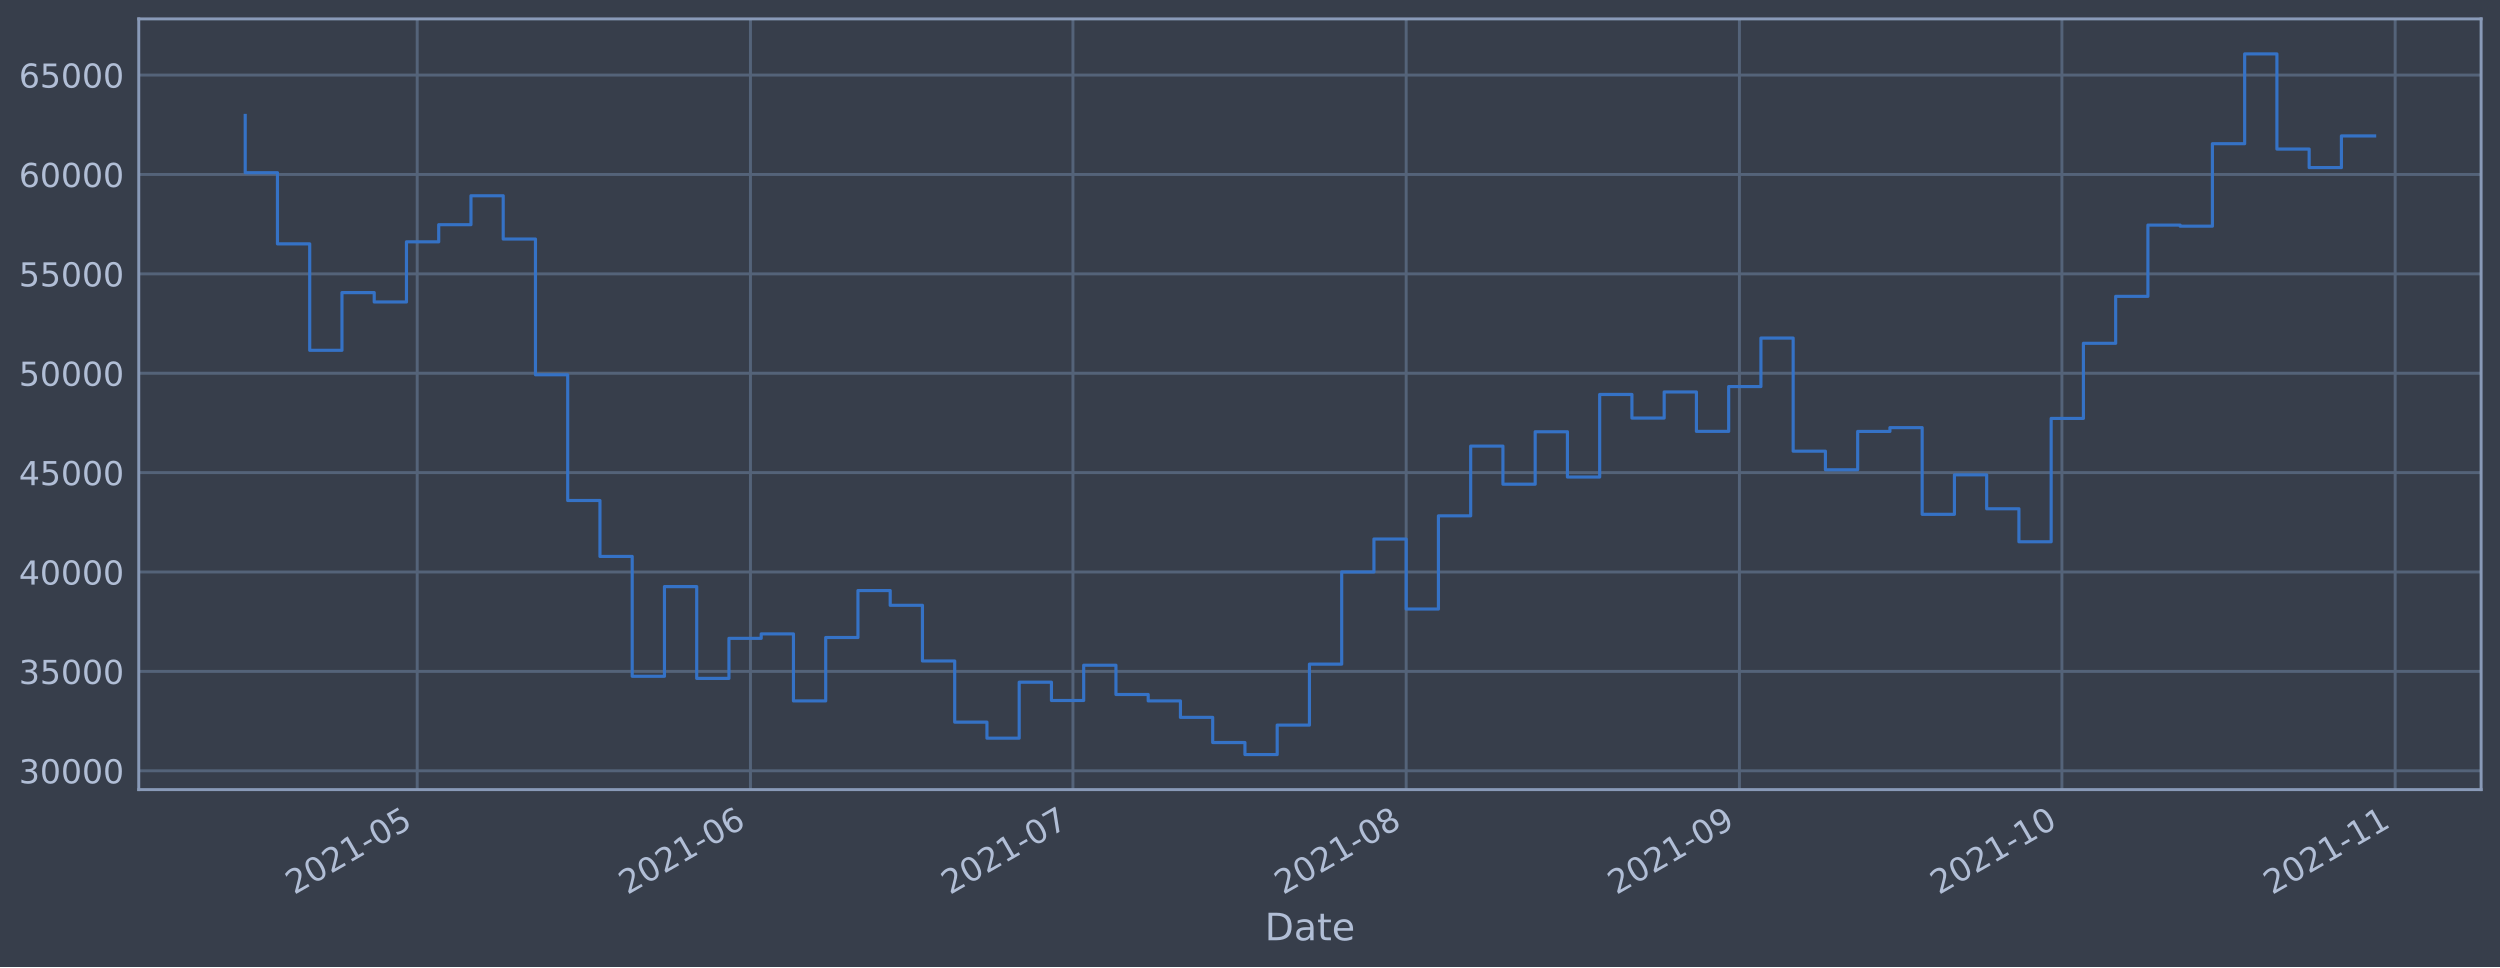
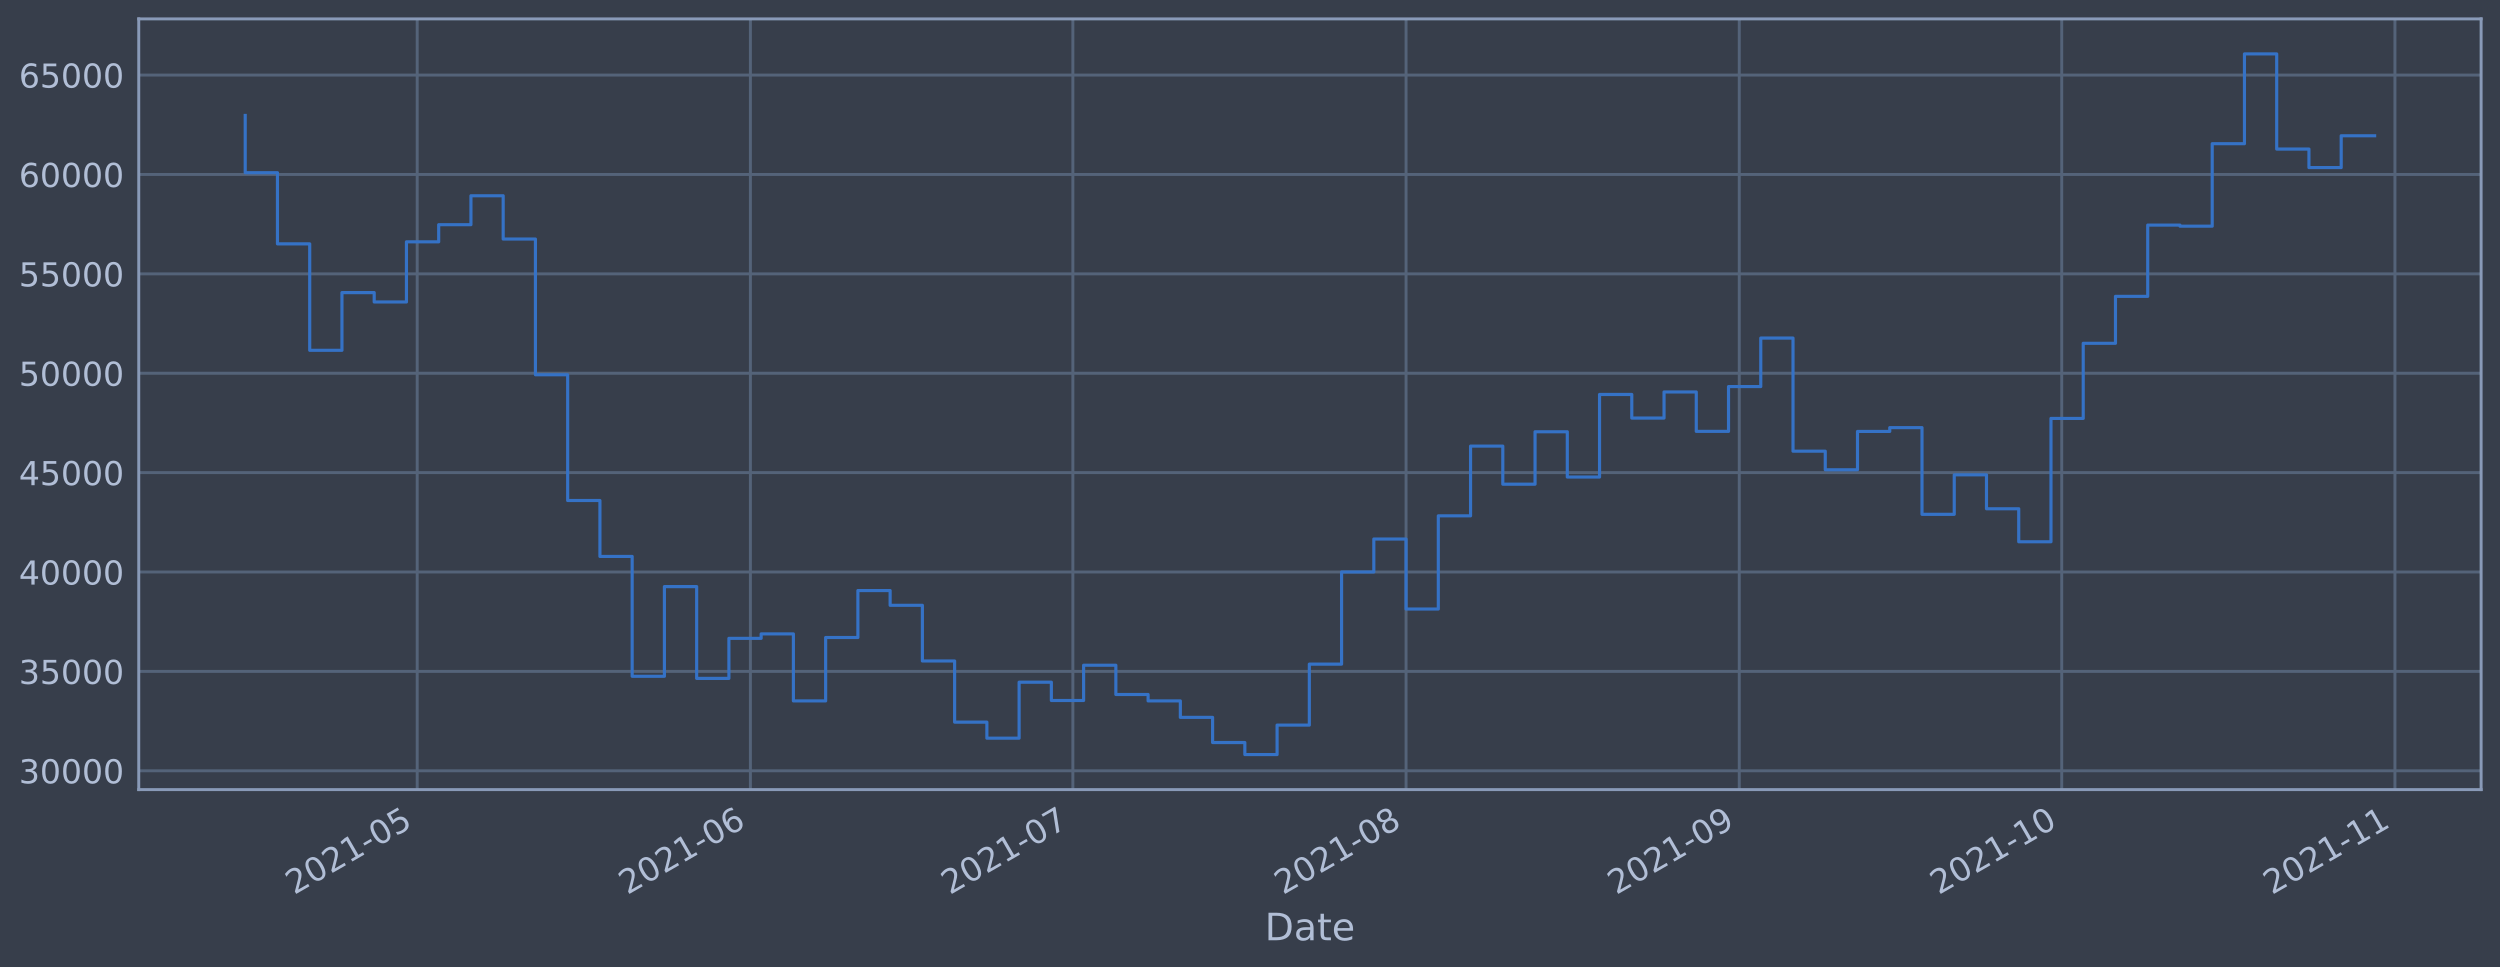
<svg xmlns="http://www.w3.org/2000/svg" xmlns:xlink="http://www.w3.org/1999/xlink" height="368.58pt" version="1.1" viewBox="0 0 952.884 368.58" width="952.884pt">
  <defs>
    <style type="text/css">*{stroke-linecap:butt;stroke-linejoin:round;}</style>
  </defs>
  <g id="figure_1">
    <g id="patch_1">
      <path d="M 0 368.58  L 952.884 368.58  L 952.884 0  L 0 0  z " style="fill:#373e4b;" />
    </g>
    <g id="axes_1">
      <g id="patch_2">
        <path d="M 52.884 300.96  L 945.684 300.96  L 945.684 7.2  L 52.884 7.2  z " style="fill:#373e4b;" />
      </g>
      <g id="matplotlib.axis_1">
        <g id="xtick_1">
          <g id="line2d_1">
-             <path clip-path="url(#p0a0f231c13)" d="M 159.022 300.96  L 159.022 7.2  " style="fill:none;stroke:#546379;stroke-linecap:square;stroke-width:1.12;" />
+             <path clip-path="url(#paa5c4295d1)" d="M 159.015 300.96  L 159.015 7.2  " style="fill:none;stroke:#546379;stroke-linecap:square;stroke-width:1.12;" />
          </g>
          <g id="line2d_2" />
          <g id="text_1">
-             <g style="fill:#b1bed6;" transform="translate(112.1187 341.1745)rotate(-30)scale(0.126 -0.126)">
+             <g style="fill:#b1bed6;" transform="translate(112.1121 341.1745)rotate(-30)scale(0.126 -0.126)">
              <defs>
                <path d="M 1228 531  L 3431 531  L 3431 0  L 469 0  L 469 531  Q 828 903 1448 1529  Q 2069 2156 2228 2338  Q 2531 2678 2651 2914  Q 2772 3150 2772 3378  Q 2772 3750 2511 3984  Q 2250 4219 1831 4219  Q 1534 4219 1204 4116  Q 875 4013 500 3803  L 500 4441  Q 881 4594 1212 4672  Q 1544 4750 1819 4750  Q 2544 4750 2975 4387  Q 3406 4025 3406 3419  Q 3406 3131 3298 2873  Q 3191 2616 2906 2266  Q 2828 2175 2409 1742  Q 1991 1309 1228 531  z " id="DejaVuSans-32" transform="scale(0.015625)" />
                <path d="M 2034 4250  Q 1547 4250 1301 3770  Q 1056 3291 1056 2328  Q 1056 1369 1301 889  Q 1547 409 2034 409  Q 2525 409 2770 889  Q 3016 1369 3016 2328  Q 3016 3291 2770 3770  Q 2525 4250 2034 4250  z M 2034 4750  Q 2819 4750 3233 4129  Q 3647 3509 3647 2328  Q 3647 1150 3233 529  Q 2819 -91 2034 -91  Q 1250 -91 836 529  Q 422 1150 422 2328  Q 422 3509 836 4129  Q 1250 4750 2034 4750  z " id="DejaVuSans-30" transform="scale(0.015625)" />
                <path d="M 794 531  L 1825 531  L 1825 4091  L 703 3866  L 703 4441  L 1819 4666  L 2450 4666  L 2450 531  L 3481 531  L 3481 0  L 794 0  L 794 531  z " id="DejaVuSans-31" transform="scale(0.015625)" />
                <path d="M 313 2009  L 1997 2009  L 1997 1497  L 313 1497  L 313 2009  z " id="DejaVuSans-2d" transform="scale(0.015625)" />
                <path d="M 691 4666  L 3169 4666  L 3169 4134  L 1269 4134  L 1269 2991  Q 1406 3038 1543 3061  Q 1681 3084 1819 3084  Q 2600 3084 3056 2656  Q 3513 2228 3513 1497  Q 3513 744 3044 326  Q 2575 -91 1722 -91  Q 1428 -91 1123 -41  Q 819 9 494 109  L 494 744  Q 775 591 1075 516  Q 1375 441 1709 441  Q 2250 441 2565 725  Q 2881 1009 2881 1497  Q 2881 1984 2565 2268  Q 2250 2553 1709 2553  Q 1456 2553 1204 2497  Q 953 2441 691 2322  L 691 4666  z " id="DejaVuSans-35" transform="scale(0.015625)" />
              </defs>
              <use xlink:href="#DejaVuSans-32" />
              <use x="63.623" xlink:href="#DejaVuSans-30" />
              <use x="127.246" xlink:href="#DejaVuSans-32" />
              <use x="190.869" xlink:href="#DejaVuSans-31" />
              <use x="254.492" xlink:href="#DejaVuSans-2d" />
              <use x="290.576" xlink:href="#DejaVuSans-30" />
              <use x="354.199" xlink:href="#DejaVuSans-35" />
            </g>
          </g>
        </g>
        <g id="xtick_2">
          <g id="line2d_3">
-             <path clip-path="url(#p0a0f231c13)" d="M 286.038 300.96  L 286.038 7.2  " style="fill:none;stroke:#546379;stroke-linecap:square;stroke-width:1.12;" />
+             <path clip-path="url(#paa5c4295d1)" d="M 286.018 300.96  L 286.018 7.2  " style="fill:none;stroke:#546379;stroke-linecap:square;stroke-width:1.12;" />
          </g>
          <g id="line2d_4" />
          <g id="text_2">
-             <g style="fill:#b1bed6;" transform="translate(239.1343 341.1745)rotate(-30)scale(0.126 -0.126)">
+             <g style="fill:#b1bed6;" transform="translate(239.1147 341.1745)rotate(-30)scale(0.126 -0.126)">
              <defs>
                <path d="M 2113 2584  Q 1688 2584 1439 2293  Q 1191 2003 1191 1497  Q 1191 994 1439 701  Q 1688 409 2113 409  Q 2538 409 2786 701  Q 3034 994 3034 1497  Q 3034 2003 2786 2293  Q 2538 2584 2113 2584  z M 3366 4563  L 3366 3988  Q 3128 4100 2886 4159  Q 2644 4219 2406 4219  Q 1781 4219 1451 3797  Q 1122 3375 1075 2522  Q 1259 2794 1537 2939  Q 1816 3084 2150 3084  Q 2853 3084 3261 2657  Q 3669 2231 3669 1497  Q 3669 778 3244 343  Q 2819 -91 2113 -91  Q 1303 -91 875 529  Q 447 1150 447 2328  Q 447 3434 972 4092  Q 1497 4750 2381 4750  Q 2619 4750 2861 4703  Q 3103 4656 3366 4563  z " id="DejaVuSans-36" transform="scale(0.015625)" />
              </defs>
              <use xlink:href="#DejaVuSans-32" />
              <use x="63.623" xlink:href="#DejaVuSans-30" />
              <use x="127.246" xlink:href="#DejaVuSans-32" />
              <use x="190.869" xlink:href="#DejaVuSans-31" />
              <use x="254.492" xlink:href="#DejaVuSans-2d" />
              <use x="290.576" xlink:href="#DejaVuSans-30" />
              <use x="354.199" xlink:href="#DejaVuSans-36" />
            </g>
          </g>
        </g>
        <g id="xtick_3">
          <g id="line2d_5">
-             <path clip-path="url(#p0a0f231c13)" d="M 408.956 300.96  L 408.956 7.2  " style="fill:none;stroke:#546379;stroke-linecap:square;stroke-width:1.12;" />
+             <path clip-path="url(#paa5c4295d1)" d="M 408.924 300.96  L 408.924 7.2  " style="fill:none;stroke:#546379;stroke-linecap:square;stroke-width:1.12;" />
          </g>
          <g id="line2d_6" />
          <g id="text_3">
-             <g style="fill:#b1bed6;" transform="translate(362.0526 341.1745)rotate(-30)scale(0.126 -0.126)">
+             <g style="fill:#b1bed6;" transform="translate(362.0205 341.1745)rotate(-30)scale(0.126 -0.126)">
              <defs>
                <path d="M 525 4666  L 3525 4666  L 3525 4397  L 1831 0  L 1172 0  L 2766 4134  L 525 4134  L 525 4666  z " id="DejaVuSans-37" transform="scale(0.015625)" />
              </defs>
              <use xlink:href="#DejaVuSans-32" />
              <use x="63.623" xlink:href="#DejaVuSans-30" />
              <use x="127.246" xlink:href="#DejaVuSans-32" />
              <use x="190.869" xlink:href="#DejaVuSans-31" />
              <use x="254.492" xlink:href="#DejaVuSans-2d" />
              <use x="290.576" xlink:href="#DejaVuSans-30" />
              <use x="354.199" xlink:href="#DejaVuSans-37" />
            </g>
          </g>
        </g>
        <g id="xtick_4">
          <g id="line2d_7">
-             <path clip-path="url(#p0a0f231c13)" d="M 535.971 300.96  L 535.971 7.2  " style="fill:none;stroke:#546379;stroke-linecap:square;stroke-width:1.12;" />
+             <path clip-path="url(#paa5c4295d1)" d="M 535.926 300.96  L 535.926 7.2  " style="fill:none;stroke:#546379;stroke-linecap:square;stroke-width:1.12;" />
          </g>
          <g id="line2d_8" />
          <g id="text_4">
-             <g style="fill:#b1bed6;" transform="translate(489.0682 341.1745)rotate(-30)scale(0.126 -0.126)">
+             <g style="fill:#b1bed6;" transform="translate(489.0232 341.1745)rotate(-30)scale(0.126 -0.126)">
              <defs>
                <path d="M 2034 2216  Q 1584 2216 1326 1975  Q 1069 1734 1069 1313  Q 1069 891 1326 650  Q 1584 409 2034 409  Q 2484 409 2743 651  Q 3003 894 3003 1313  Q 3003 1734 2745 1975  Q 2488 2216 2034 2216  z M 1403 2484  Q 997 2584 770 2862  Q 544 3141 544 3541  Q 544 4100 942 4425  Q 1341 4750 2034 4750  Q 2731 4750 3128 4425  Q 3525 4100 3525 3541  Q 3525 3141 3298 2862  Q 3072 2584 2669 2484  Q 3125 2378 3379 2068  Q 3634 1759 3634 1313  Q 3634 634 3220 271  Q 2806 -91 2034 -91  Q 1263 -91 848 271  Q 434 634 434 1313  Q 434 1759 690 2068  Q 947 2378 1403 2484  z M 1172 3481  Q 1172 3119 1398 2916  Q 1625 2713 2034 2713  Q 2441 2713 2670 2916  Q 2900 3119 2900 3481  Q 2900 3844 2670 4047  Q 2441 4250 2034 4250  Q 1625 4250 1398 4047  Q 1172 3844 1172 3481  z " id="DejaVuSans-38" transform="scale(0.015625)" />
              </defs>
              <use xlink:href="#DejaVuSans-32" />
              <use x="63.623" xlink:href="#DejaVuSans-30" />
              <use x="127.246" xlink:href="#DejaVuSans-32" />
              <use x="190.869" xlink:href="#DejaVuSans-31" />
              <use x="254.492" xlink:href="#DejaVuSans-2d" />
              <use x="290.576" xlink:href="#DejaVuSans-30" />
              <use x="354.199" xlink:href="#DejaVuSans-38" />
            </g>
          </g>
        </g>
        <g id="xtick_5">
          <g id="line2d_9">
-             <path clip-path="url(#p0a0f231c13)" d="M 662.987 300.96  L 662.987 7.2  " style="fill:none;stroke:#546379;stroke-linecap:square;stroke-width:1.12;" />
+             <path clip-path="url(#paa5c4295d1)" d="M 662.929 300.96  L 662.929 7.2  " style="fill:none;stroke:#546379;stroke-linecap:square;stroke-width:1.12;" />
          </g>
          <g id="line2d_10" />
          <g id="text_5">
-             <g style="fill:#b1bed6;" transform="translate(616.0838 341.1745)rotate(-30)scale(0.126 -0.126)">
+             <g style="fill:#b1bed6;" transform="translate(616.0259 341.1745)rotate(-30)scale(0.126 -0.126)">
              <defs>
                <path d="M 703 97  L 703 672  Q 941 559 1184 500  Q 1428 441 1663 441  Q 2288 441 2617 861  Q 2947 1281 2994 2138  Q 2813 1869 2534 1725  Q 2256 1581 1919 1581  Q 1219 1581 811 2004  Q 403 2428 403 3163  Q 403 3881 828 4315  Q 1253 4750 1959 4750  Q 2769 4750 3195 4129  Q 3622 3509 3622 2328  Q 3622 1225 3098 567  Q 2575 -91 1691 -91  Q 1453 -91 1209 -44  Q 966 3 703 97  z M 1959 2075  Q 2384 2075 2632 2365  Q 2881 2656 2881 3163  Q 2881 3666 2632 3958  Q 2384 4250 1959 4250  Q 1534 4250 1286 3958  Q 1038 3666 1038 3163  Q 1038 2656 1286 2365  Q 1534 2075 1959 2075  z " id="DejaVuSans-39" transform="scale(0.015625)" />
              </defs>
              <use xlink:href="#DejaVuSans-32" />
              <use x="63.623" xlink:href="#DejaVuSans-30" />
              <use x="127.246" xlink:href="#DejaVuSans-32" />
              <use x="190.869" xlink:href="#DejaVuSans-31" />
              <use x="254.492" xlink:href="#DejaVuSans-2d" />
              <use x="290.576" xlink:href="#DejaVuSans-30" />
              <use x="354.199" xlink:href="#DejaVuSans-39" />
            </g>
          </g>
        </g>
        <g id="xtick_6">
          <g id="line2d_11">
-             <path clip-path="url(#p0a0f231c13)" d="M 785.905 300.96  L 785.905 7.2  " style="fill:none;stroke:#546379;stroke-linecap:square;stroke-width:1.12;" />
+             <path clip-path="url(#paa5c4295d1)" d="M 785.835 300.96  L 785.835 7.2  " style="fill:none;stroke:#546379;stroke-linecap:square;stroke-width:1.12;" />
          </g>
          <g id="line2d_12" />
          <g id="text_6">
-             <g style="fill:#b1bed6;" transform="translate(739.0021 341.1745)rotate(-30)scale(0.126 -0.126)">
+             <g style="fill:#b1bed6;" transform="translate(738.9317 341.1745)rotate(-30)scale(0.126 -0.126)">
              <use xlink:href="#DejaVuSans-32" />
              <use x="63.623" xlink:href="#DejaVuSans-30" />
              <use x="127.246" xlink:href="#DejaVuSans-32" />
              <use x="190.869" xlink:href="#DejaVuSans-31" />
              <use x="254.492" xlink:href="#DejaVuSans-2d" />
              <use x="290.576" xlink:href="#DejaVuSans-31" />
              <use x="354.199" xlink:href="#DejaVuSans-30" />
            </g>
          </g>
        </g>
        <g id="xtick_7">
          <g id="line2d_13">
-             <path clip-path="url(#p0a0f231c13)" d="M 912.921 300.96  L 912.921 7.2  " style="fill:none;stroke:#546379;stroke-linecap:square;stroke-width:1.12;" />
+             <path clip-path="url(#paa5c4295d1)" d="M 912.838 300.96  L 912.838 7.2  " style="fill:none;stroke:#546379;stroke-linecap:square;stroke-width:1.12;" />
          </g>
          <g id="line2d_14" />
          <g id="text_7">
-             <g style="fill:#b1bed6;" transform="translate(866.0176 341.1745)rotate(-30)scale(0.126 -0.126)">
+             <g style="fill:#b1bed6;" transform="translate(865.9343 341.1745)rotate(-30)scale(0.126 -0.126)">
              <use xlink:href="#DejaVuSans-32" />
              <use x="63.623" xlink:href="#DejaVuSans-30" />
              <use x="127.246" xlink:href="#DejaVuSans-32" />
              <use x="190.869" xlink:href="#DejaVuSans-31" />
              <use x="254.492" xlink:href="#DejaVuSans-2d" />
              <use x="290.576" xlink:href="#DejaVuSans-31" />
              <use x="354.199" xlink:href="#DejaVuSans-31" />
            </g>
          </g>
        </g>
        <g id="text_8">
          <g style="fill:#b1bed6;" transform="translate(482.0746 358.3856)scale(0.144 -0.144)">
            <defs>
              <path d="M 1259 4147  L 1259 519  L 2022 519  Q 2988 519 3436 956  Q 3884 1394 3884 2338  Q 3884 3275 3436 3711  Q 2988 4147 2022 4147  L 1259 4147  z M 628 4666  L 1925 4666  Q 3281 4666 3915 4102  Q 4550 3538 4550 2338  Q 4550 1131 3912 565  Q 3275 0 1925 0  L 628 0  L 628 4666  z " id="DejaVuSans-44" transform="scale(0.015625)" />
              <path d="M 2194 1759  Q 1497 1759 1228 1600  Q 959 1441 959 1056  Q 959 750 1161 570  Q 1363 391 1709 391  Q 2188 391 2477 730  Q 2766 1069 2766 1631  L 2766 1759  L 2194 1759  z M 3341 1997  L 3341 0  L 2766 0  L 2766 531  Q 2569 213 2275 61  Q 1981 -91 1556 -91  Q 1019 -91 701 211  Q 384 513 384 1019  Q 384 1609 779 1909  Q 1175 2209 1959 2209  L 2766 2209  L 2766 2266  Q 2766 2663 2505 2880  Q 2244 3097 1772 3097  Q 1472 3097 1187 3025  Q 903 2953 641 2809  L 641 3341  Q 956 3463 1253 3523  Q 1550 3584 1831 3584  Q 2591 3584 2966 3190  Q 3341 2797 3341 1997  z " id="DejaVuSans-61" transform="scale(0.015625)" />
              <path d="M 1172 4494  L 1172 3500  L 2356 3500  L 2356 3053  L 1172 3053  L 1172 1153  Q 1172 725 1289 603  Q 1406 481 1766 481  L 2356 481  L 2356 0  L 1766 0  Q 1100 0 847 248  Q 594 497 594 1153  L 594 3053  L 172 3053  L 172 3500  L 594 3500  L 594 4494  L 1172 4494  z " id="DejaVuSans-74" transform="scale(0.015625)" />
              <path d="M 3597 1894  L 3597 1613  L 953 1613  Q 991 1019 1311 708  Q 1631 397 2203 397  Q 2534 397 2845 478  Q 3156 559 3463 722  L 3463 178  Q 3153 47 2828 -22  Q 2503 -91 2169 -91  Q 1331 -91 842 396  Q 353 884 353 1716  Q 353 2575 817 3079  Q 1281 3584 2069 3584  Q 2775 3584 3186 3129  Q 3597 2675 3597 1894  z M 3022 2063  Q 3016 2534 2758 2815  Q 2500 3097 2075 3097  Q 1594 3097 1305 2825  Q 1016 2553 972 2059  L 3022 2063  z " id="DejaVuSans-65" transform="scale(0.015625)" />
            </defs>
            <use xlink:href="#DejaVuSans-44" />
            <use x="77.002" xlink:href="#DejaVuSans-61" />
            <use x="138.281" xlink:href="#DejaVuSans-74" />
            <use x="177.49" xlink:href="#DejaVuSans-65" />
          </g>
        </g>
      </g>
      <g id="matplotlib.axis_2">
        <g id="ytick_1">
          <g id="line2d_15">
-             <path clip-path="url(#p0a0f231c13)" d="M 52.884 293.789  L 945.684 293.789  " style="fill:none;stroke:#546379;stroke-linecap:square;stroke-width:1.12;" />
+             <path clip-path="url(#paa5c4295d1)" d="M 52.884 293.789  L 945.684 293.789  " style="fill:none;stroke:#546379;stroke-linecap:square;stroke-width:1.12;" />
          </g>
          <g id="line2d_16" />
          <g id="text_9">
            <g style="fill:#b1bed6;" transform="translate(7.2 298.5763)scale(0.126 -0.126)">
              <defs>
                <path d="M 2597 2516  Q 3050 2419 3304 2112  Q 3559 1806 3559 1356  Q 3559 666 3084 287  Q 2609 -91 1734 -91  Q 1441 -91 1130 -33  Q 819 25 488 141  L 488 750  Q 750 597 1062 519  Q 1375 441 1716 441  Q 2309 441 2620 675  Q 2931 909 2931 1356  Q 2931 1769 2642 2001  Q 2353 2234 1838 2234  L 1294 2234  L 1294 2753  L 1863 2753  Q 2328 2753 2575 2939  Q 2822 3125 2822 3475  Q 2822 3834 2567 4026  Q 2313 4219 1838 4219  Q 1578 4219 1281 4162  Q 984 4106 628 3988  L 628 4550  Q 988 4650 1302 4700  Q 1616 4750 1894 4750  Q 2613 4750 3031 4423  Q 3450 4097 3450 3541  Q 3450 3153 3228 2886  Q 3006 2619 2597 2516  z " id="DejaVuSans-33" transform="scale(0.015625)" />
              </defs>
              <use xlink:href="#DejaVuSans-33" />
              <use x="63.623" xlink:href="#DejaVuSans-30" />
              <use x="127.246" xlink:href="#DejaVuSans-30" />
              <use x="190.869" xlink:href="#DejaVuSans-30" />
              <use x="254.492" xlink:href="#DejaVuSans-30" />
            </g>
          </g>
        </g>
        <g id="ytick_2">
          <g id="line2d_17">
-             <path clip-path="url(#p0a0f231c13)" d="M 52.884 255.907  L 945.684 255.907  " style="fill:none;stroke:#546379;stroke-linecap:square;stroke-width:1.12;" />
+             <path clip-path="url(#paa5c4295d1)" d="M 52.884 255.907  L 945.684 255.907  " style="fill:none;stroke:#546379;stroke-linecap:square;stroke-width:1.12;" />
          </g>
          <g id="line2d_18" />
          <g id="text_10">
            <g style="fill:#b1bed6;" transform="translate(7.2 260.6936)scale(0.126 -0.126)">
              <use xlink:href="#DejaVuSans-33" />
              <use x="63.623" xlink:href="#DejaVuSans-35" />
              <use x="127.246" xlink:href="#DejaVuSans-30" />
              <use x="190.869" xlink:href="#DejaVuSans-30" />
              <use x="254.492" xlink:href="#DejaVuSans-30" />
            </g>
          </g>
        </g>
        <g id="ytick_3">
          <g id="line2d_19">
-             <path clip-path="url(#p0a0f231c13)" d="M 52.884 218.024  L 945.684 218.024  " style="fill:none;stroke:#546379;stroke-linecap:square;stroke-width:1.12;" />
+             <path clip-path="url(#paa5c4295d1)" d="M 52.884 218.024  L 945.684 218.024  " style="fill:none;stroke:#546379;stroke-linecap:square;stroke-width:1.12;" />
          </g>
          <g id="line2d_20" />
          <g id="text_11">
            <g style="fill:#b1bed6;" transform="translate(7.2 222.811)scale(0.126 -0.126)">
              <defs>
                <path d="M 2419 4116  L 825 1625  L 2419 1625  L 2419 4116  z M 2253 4666  L 3047 4666  L 3047 1625  L 3713 1625  L 3713 1100  L 3047 1100  L 3047 0  L 2419 0  L 2419 1100  L 313 1100  L 313 1709  L 2253 4666  z " id="DejaVuSans-34" transform="scale(0.015625)" />
              </defs>
              <use xlink:href="#DejaVuSans-34" />
              <use x="63.623" xlink:href="#DejaVuSans-30" />
              <use x="127.246" xlink:href="#DejaVuSans-30" />
              <use x="190.869" xlink:href="#DejaVuSans-30" />
              <use x="254.492" xlink:href="#DejaVuSans-30" />
            </g>
          </g>
        </g>
        <g id="ytick_4">
          <g id="line2d_21">
-             <path clip-path="url(#p0a0f231c13)" d="M 52.884 180.141  L 945.684 180.141  " style="fill:none;stroke:#546379;stroke-linecap:square;stroke-width:1.12;" />
+             <path clip-path="url(#paa5c4295d1)" d="M 52.884 180.141  L 945.684 180.141  " style="fill:none;stroke:#546379;stroke-linecap:square;stroke-width:1.12;" />
          </g>
          <g id="line2d_22" />
          <g id="text_12">
            <g style="fill:#b1bed6;" transform="translate(7.2 184.9284)scale(0.126 -0.126)">
              <use xlink:href="#DejaVuSans-34" />
              <use x="63.623" xlink:href="#DejaVuSans-35" />
              <use x="127.246" xlink:href="#DejaVuSans-30" />
              <use x="190.869" xlink:href="#DejaVuSans-30" />
              <use x="254.492" xlink:href="#DejaVuSans-30" />
            </g>
          </g>
        </g>
        <g id="ytick_5">
          <g id="line2d_23">
-             <path clip-path="url(#p0a0f231c13)" d="M 52.884 142.259  L 945.684 142.259  " style="fill:none;stroke:#546379;stroke-linecap:square;stroke-width:1.12;" />
+             <path clip-path="url(#paa5c4295d1)" d="M 52.884 142.259  L 945.684 142.259  " style="fill:none;stroke:#546379;stroke-linecap:square;stroke-width:1.12;" />
          </g>
          <g id="line2d_24" />
          <g id="text_13">
            <g style="fill:#b1bed6;" transform="translate(7.2 147.0457)scale(0.126 -0.126)">
              <use xlink:href="#DejaVuSans-35" />
              <use x="63.623" xlink:href="#DejaVuSans-30" />
              <use x="127.246" xlink:href="#DejaVuSans-30" />
              <use x="190.869" xlink:href="#DejaVuSans-30" />
              <use x="254.492" xlink:href="#DejaVuSans-30" />
            </g>
          </g>
        </g>
        <g id="ytick_6">
          <g id="line2d_25">
-             <path clip-path="url(#p0a0f231c13)" d="M 52.884 104.376  L 945.684 104.376  " style="fill:none;stroke:#546379;stroke-linecap:square;stroke-width:1.12;" />
+             <path clip-path="url(#paa5c4295d1)" d="M 52.884 104.376  L 945.684 104.376  " style="fill:none;stroke:#546379;stroke-linecap:square;stroke-width:1.12;" />
          </g>
          <g id="line2d_26" />
          <g id="text_14">
            <g style="fill:#b1bed6;" transform="translate(7.2 109.1631)scale(0.126 -0.126)">
              <use xlink:href="#DejaVuSans-35" />
              <use x="63.623" xlink:href="#DejaVuSans-35" />
              <use x="127.246" xlink:href="#DejaVuSans-30" />
              <use x="190.869" xlink:href="#DejaVuSans-30" />
              <use x="254.492" xlink:href="#DejaVuSans-30" />
            </g>
          </g>
        </g>
        <g id="ytick_7">
          <g id="line2d_27">
-             <path clip-path="url(#p0a0f231c13)" d="M 52.884 66.493  L 945.684 66.493  " style="fill:none;stroke:#546379;stroke-linecap:square;stroke-width:1.12;" />
+             <path clip-path="url(#paa5c4295d1)" d="M 52.884 66.493  L 945.684 66.493  " style="fill:none;stroke:#546379;stroke-linecap:square;stroke-width:1.12;" />
          </g>
          <g id="line2d_28" />
          <g id="text_15">
            <g style="fill:#b1bed6;" transform="translate(7.2 71.28047)scale(0.126 -0.126)">
              <use xlink:href="#DejaVuSans-36" />
              <use x="63.623" xlink:href="#DejaVuSans-30" />
              <use x="127.246" xlink:href="#DejaVuSans-30" />
              <use x="190.869" xlink:href="#DejaVuSans-30" />
              <use x="254.492" xlink:href="#DejaVuSans-30" />
            </g>
          </g>
        </g>
        <g id="ytick_8">
          <g id="line2d_29">
-             <path clip-path="url(#p0a0f231c13)" d="M 52.884 28.611  L 945.684 28.611  " style="fill:none;stroke:#546379;stroke-linecap:square;stroke-width:1.12;" />
+             <path clip-path="url(#paa5c4295d1)" d="M 52.884 28.611  L 945.684 28.611  " style="fill:none;stroke:#546379;stroke-linecap:square;stroke-width:1.12;" />
          </g>
          <g id="line2d_30" />
          <g id="text_16">
            <g style="fill:#b1bed6;" transform="translate(7.2 33.39783)scale(0.126 -0.126)">
              <use xlink:href="#DejaVuSans-36" />
              <use x="63.623" xlink:href="#DejaVuSans-35" />
              <use x="127.246" xlink:href="#DejaVuSans-30" />
              <use x="190.869" xlink:href="#DejaVuSans-30" />
              <use x="254.492" xlink:href="#DejaVuSans-30" />
            </g>
          </g>
        </g>
      </g>
      <g id="line2d_31">
-         <path clip-path="url(#p0a0f231c13)" d="M 93.466 43.998  L 93.466 65.834  L 105.757 65.834  L 105.757 92.951  L 118.049 92.951  L 118.049 133.522  L 130.341 133.522  L 130.341 111.523  L 142.633 111.523  L 142.633 115.103  L 154.925 115.103  L 154.925 92.174  L 167.217 92.174  L 167.217 85.638  L 179.508 85.638  L 179.508 74.609  L 191.8 74.609  L 191.8 91.117  L 204.092 91.117  L 204.092 142.846  L 216.384 142.846  L 216.384 190.777  L 228.676 190.777  L 228.676 212.082  L 240.968 212.082  L 240.968 257.766  L 253.259 257.766  L 253.259 223.585  L 265.551 223.585  L 265.551 258.576  L 277.843 258.576  L 277.843 243.31  L 290.135 243.31  L 290.135 241.621  L 302.427 241.621  L 302.427 267.159  L 314.719 267.159  L 314.719 242.992  L 327.01 242.992  L 327.01 225.094  L 339.302 225.094  L 339.302 230.716  L 351.594 230.716  L 351.594 251.935  L 363.886 251.935  L 363.886 275.245  L 376.178 275.245  L 376.178 281.359  L 388.469 281.359  L 388.469 260.023  L 400.761 260.023  L 400.761 266.992  L 413.053 266.992  L 413.053 253.563  L 425.345 253.563  L 425.345 264.703  L 437.637 264.703  L 437.637 267.153  L 449.929 267.153  L 449.929 273.434  L 462.22 273.434  L 462.22 283.021  L 474.512 283.021  L 474.512 287.607  L 486.804 287.607  L 486.804 276.379  L 499.096 276.379  L 499.096 253.14  L 511.388 253.14  L 511.388 218.005  L 523.68 218.005  L 523.68 205.454  L 535.971 205.454  L 535.971 232.131  L 548.263 232.131  L 548.263 196.613  L 560.555 196.613  L 560.555 170.038  L 572.847 170.038  L 572.847 184.553  L 585.139 184.553  L 585.139 164.561  L 597.431 164.561  L 597.431 181.824  L 609.722 181.824  L 609.722 150.35  L 622.014 150.35  L 622.014 159.347  L 634.306 159.347  L 634.306 149.404  L 646.598 149.404  L 646.598 164.422  L 658.89 164.422  L 658.89 147.342  L 671.182 147.342  L 671.182 128.855  L 683.473 128.855  L 683.473 171.971  L 695.765 171.971  L 695.765 179.044  L 708.057 179.044  L 708.057 164.442  L 720.349 164.442  L 720.349 162.991  L 732.641 162.991  L 732.641 196.04  L 744.933 196.04  L 744.933 180.983  L 757.224 180.983  L 757.224 193.911  L 769.516 193.911  L 769.516 206.49  L 781.808 206.49  L 781.808 159.479  L 794.1 159.479  L 794.1 130.85  L 806.392 130.85  L 806.392 112.958  L 818.684 112.958  L 818.684 85.798  L 830.975 85.798  L 830.975 86.21  L 843.267 86.21  L 843.267 54.779  L 855.559 54.779  L 855.559 20.553  L 867.851 20.553  L 867.851 56.816  L 880.143 56.816  L 880.143 63.878  L 892.435 63.878  L 892.435 51.809  L 905.102 51.809  L 905.102 51.809  " style="fill:none;stroke:#3572c6;stroke-linecap:square;stroke-width:1.2;" />
+         <path clip-path="url(#paa5c4295d1)" d="M 93.466 43.998  L 93.466 65.834  L 105.756 65.834  L 105.756 92.951  L 118.047 92.951  L 118.047 133.522  L 130.337 133.522  L 130.337 111.523  L 142.628 111.523  L 142.628 115.103  L 154.918 115.103  L 154.918 92.174  L 167.209 92.174  L 167.209 85.638  L 179.5 85.638  L 179.5 74.609  L 191.79 74.609  L 191.79 91.117  L 204.081 91.117  L 204.081 142.846  L 216.371 142.846  L 216.371 190.777  L 228.662 190.777  L 228.662 212.082  L 240.953 212.082  L 240.953 257.766  L 253.243 257.766  L 253.243 223.585  L 265.534 223.585  L 265.534 258.576  L 277.824 258.576  L 277.824 243.31  L 290.115 243.31  L 290.115 241.621  L 302.405 241.621  L 302.405 267.159  L 314.696 267.159  L 314.696 242.992  L 326.987 242.992  L 326.987 225.094  L 339.277 225.094  L 339.277 230.716  L 351.568 230.716  L 351.568 251.935  L 363.858 251.935  L 363.858 275.245  L 376.149 275.245  L 376.149 281.359  L 388.44 281.359  L 388.44 260.023  L 400.73 260.023  L 400.73 266.992  L 413.021 266.992  L 413.021 253.563  L 425.311 253.563  L 425.311 264.703  L 437.602 264.703  L 437.602 267.153  L 449.892 267.153  L 449.892 273.434  L 462.183 273.434  L 462.183 283.021  L 474.474 283.021  L 474.474 287.607  L 486.764 287.607  L 486.764 276.379  L 499.055 276.379  L 499.055 253.14  L 511.345 253.14  L 511.345 218.005  L 523.636 218.005  L 523.636 205.454  L 535.926 205.454  L 535.926 232.131  L 548.217 232.131  L 548.217 196.613  L 560.508 196.613  L 560.508 170.038  L 572.798 170.038  L 572.798 184.553  L 585.089 184.553  L 585.089 164.561  L 597.379 164.561  L 597.379 181.824  L 609.67 181.824  L 609.67 150.35  L 621.961 150.35  L 621.961 159.347  L 634.251 159.347  L 634.251 149.404  L 646.542 149.404  L 646.542 164.422  L 658.832 164.422  L 658.832 147.342  L 671.123 147.342  L 671.123 128.855  L 683.413 128.855  L 683.413 171.971  L 695.704 171.971  L 695.704 179.044  L 707.995 179.044  L 707.995 164.442  L 720.285 164.442  L 720.285 162.991  L 732.576 162.991  L 732.576 196.04  L 744.866 196.04  L 744.866 180.983  L 757.157 180.983  L 757.157 193.911  L 769.447 193.911  L 769.447 206.49  L 781.738 206.49  L 781.738 159.479  L 794.029 159.479  L 794.029 130.85  L 806.319 130.85  L 806.319 112.958  L 818.61 112.958  L 818.61 85.798  L 830.9 85.798  L 830.9 86.21  L 843.191 86.21  L 843.191 54.779  L 855.482 54.779  L 855.482 20.553  L 867.772 20.553  L 867.772 56.816  L 880.063 56.816  L 880.063 63.878  L 892.353 63.878  L 892.353 51.739  L 905.102 51.739  L 905.102 51.739  " style="fill:none;stroke:#3572c6;stroke-linecap:square;stroke-width:1.2;" />
      </g>
      <g id="patch_3">
        <path d="M 52.884 300.96  L 52.884 7.2  " style="fill:none;stroke:#899ab8;stroke-linecap:square;stroke-linejoin:miter;stroke-width:1.12;" />
      </g>
      <g id="patch_4">
        <path d="M 945.684 300.96  L 945.684 7.2  " style="fill:none;stroke:#899ab8;stroke-linecap:square;stroke-linejoin:miter;stroke-width:1.12;" />
      </g>
      <g id="patch_5">
        <path d="M 52.884 300.96  L 945.684 300.96  " style="fill:none;stroke:#899ab8;stroke-linecap:square;stroke-linejoin:miter;stroke-width:1.12;" />
      </g>
      <g id="patch_6">
        <path d="M 52.884 7.2  L 945.684 7.2  " style="fill:none;stroke:#899ab8;stroke-linecap:square;stroke-linejoin:miter;stroke-width:1.12;" />
      </g>
    </g>
  </g>
  <defs>
-     <clipPath id="p0a0f231c13">
+     <clipPath id="paa5c4295d1">
      <rect height="293.76" width="892.8" x="52.884" y="7.2" />
    </clipPath>
  </defs>
</svg>
